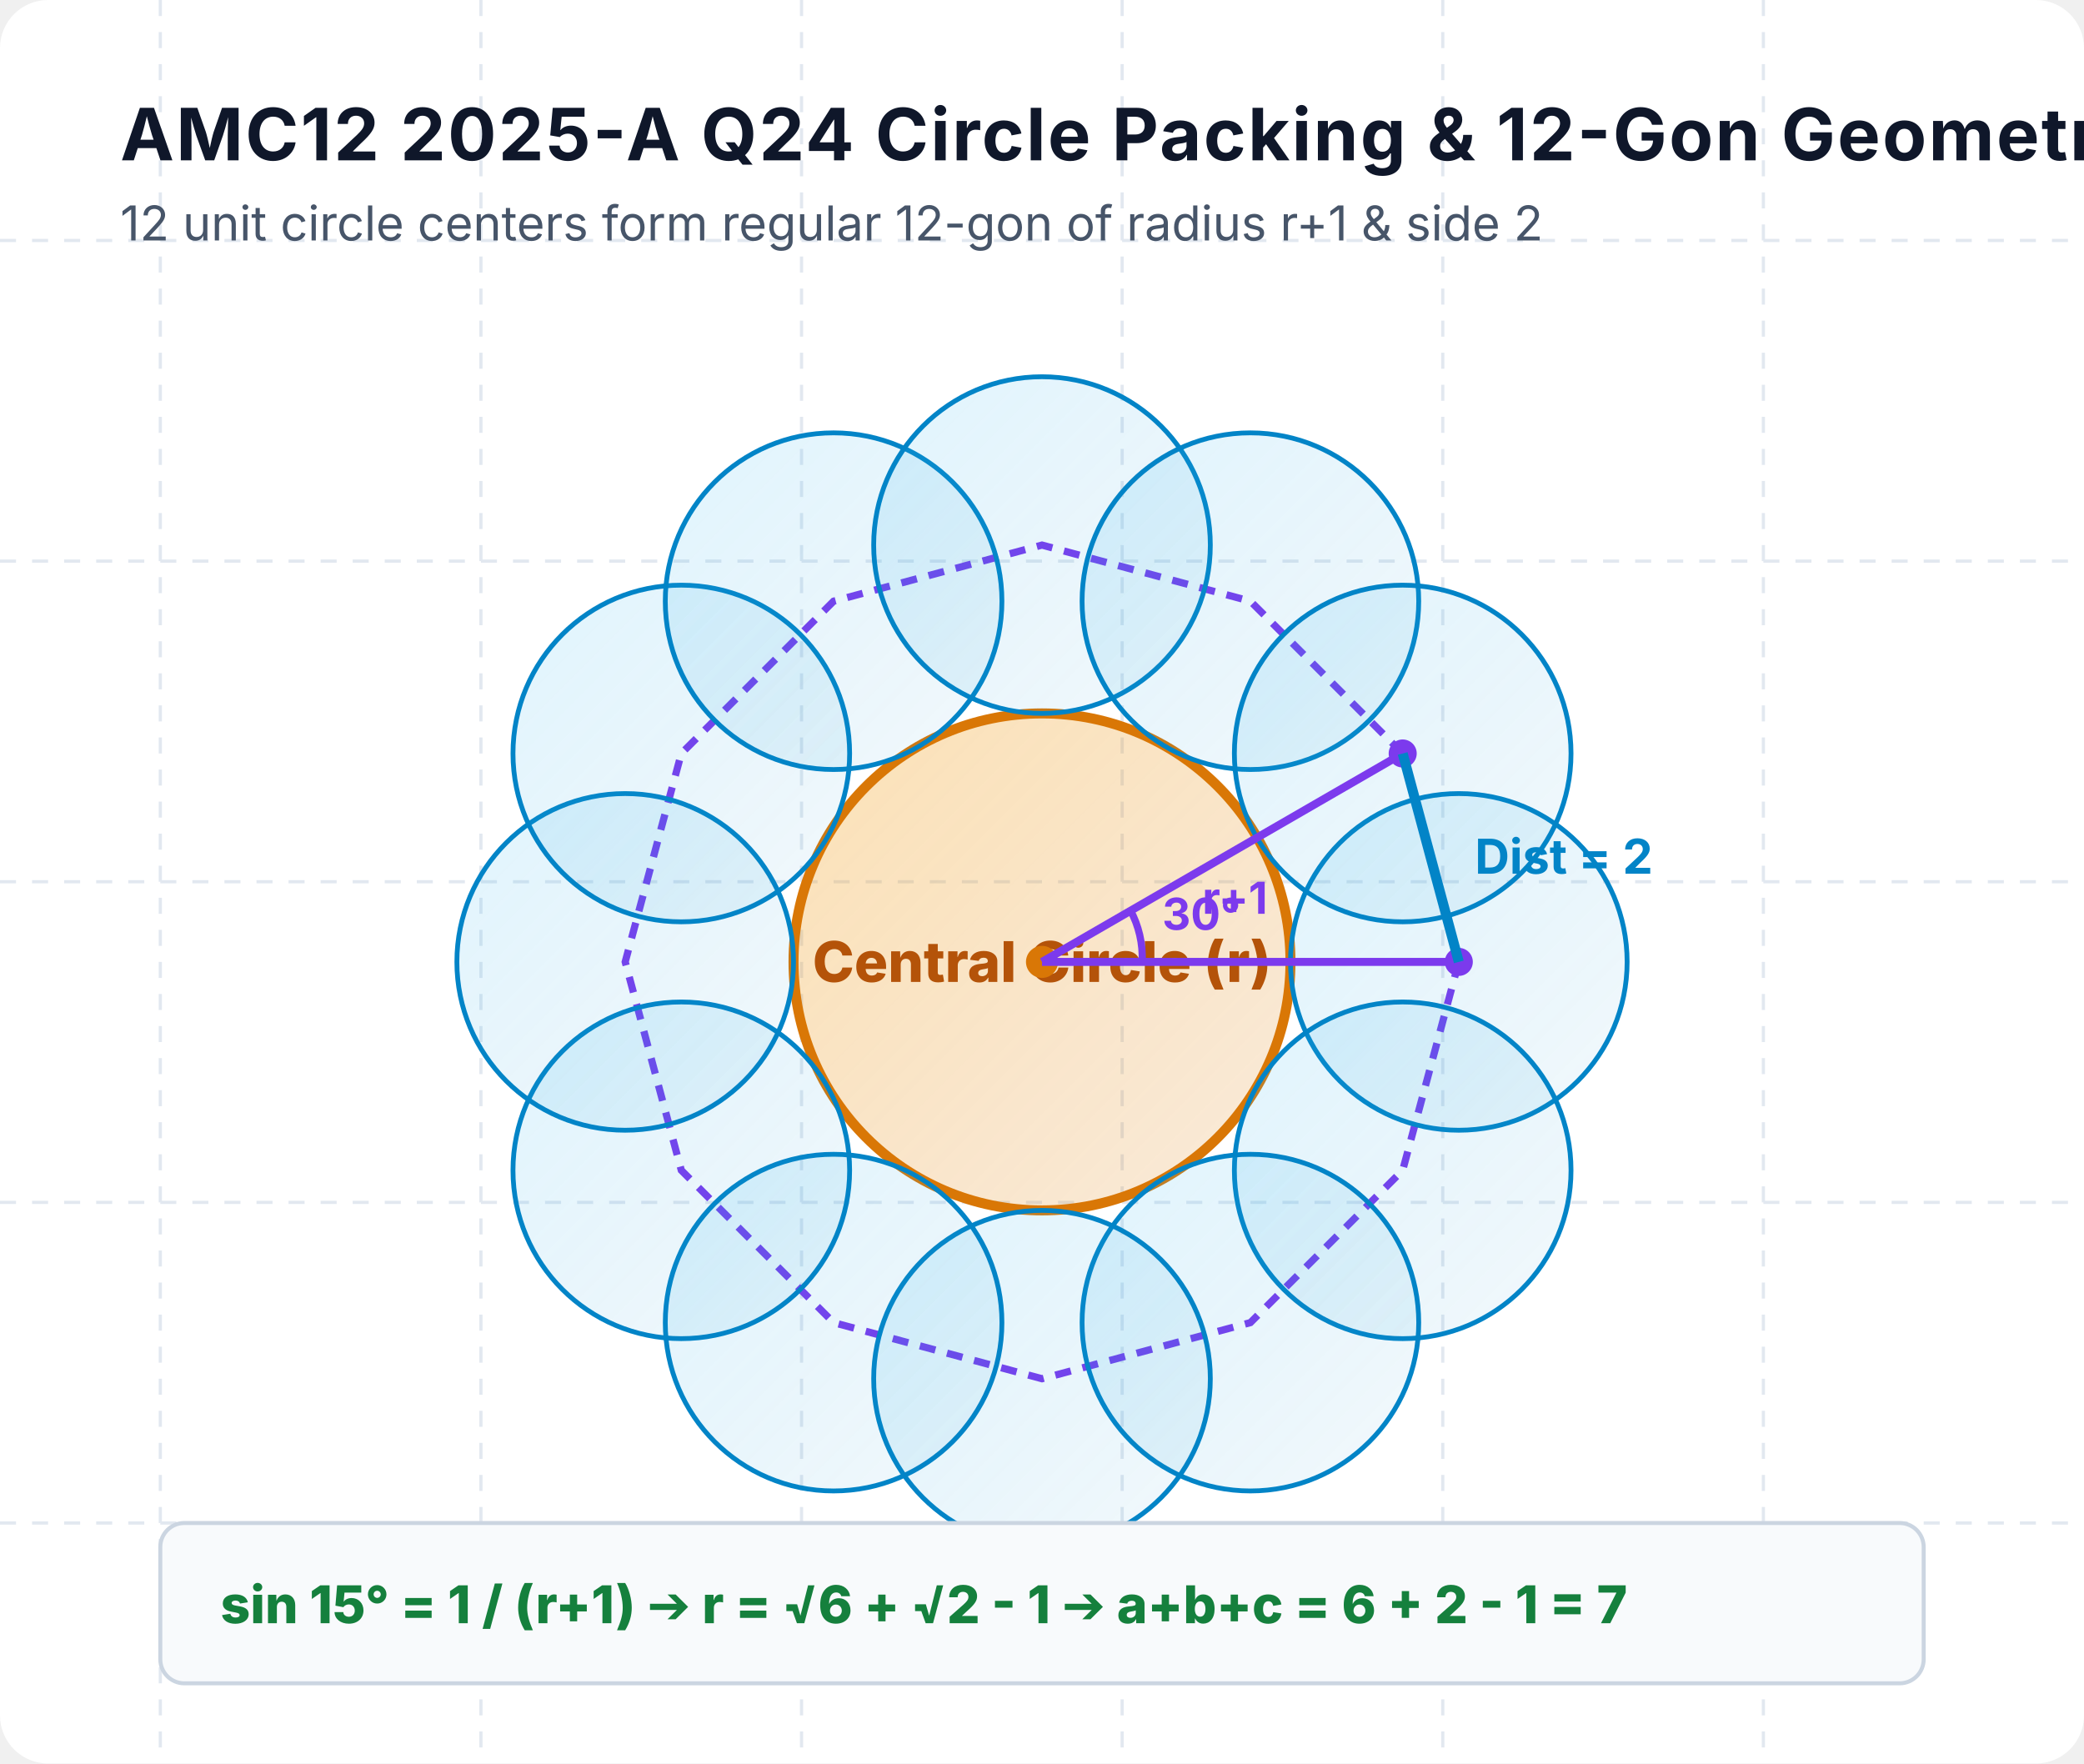
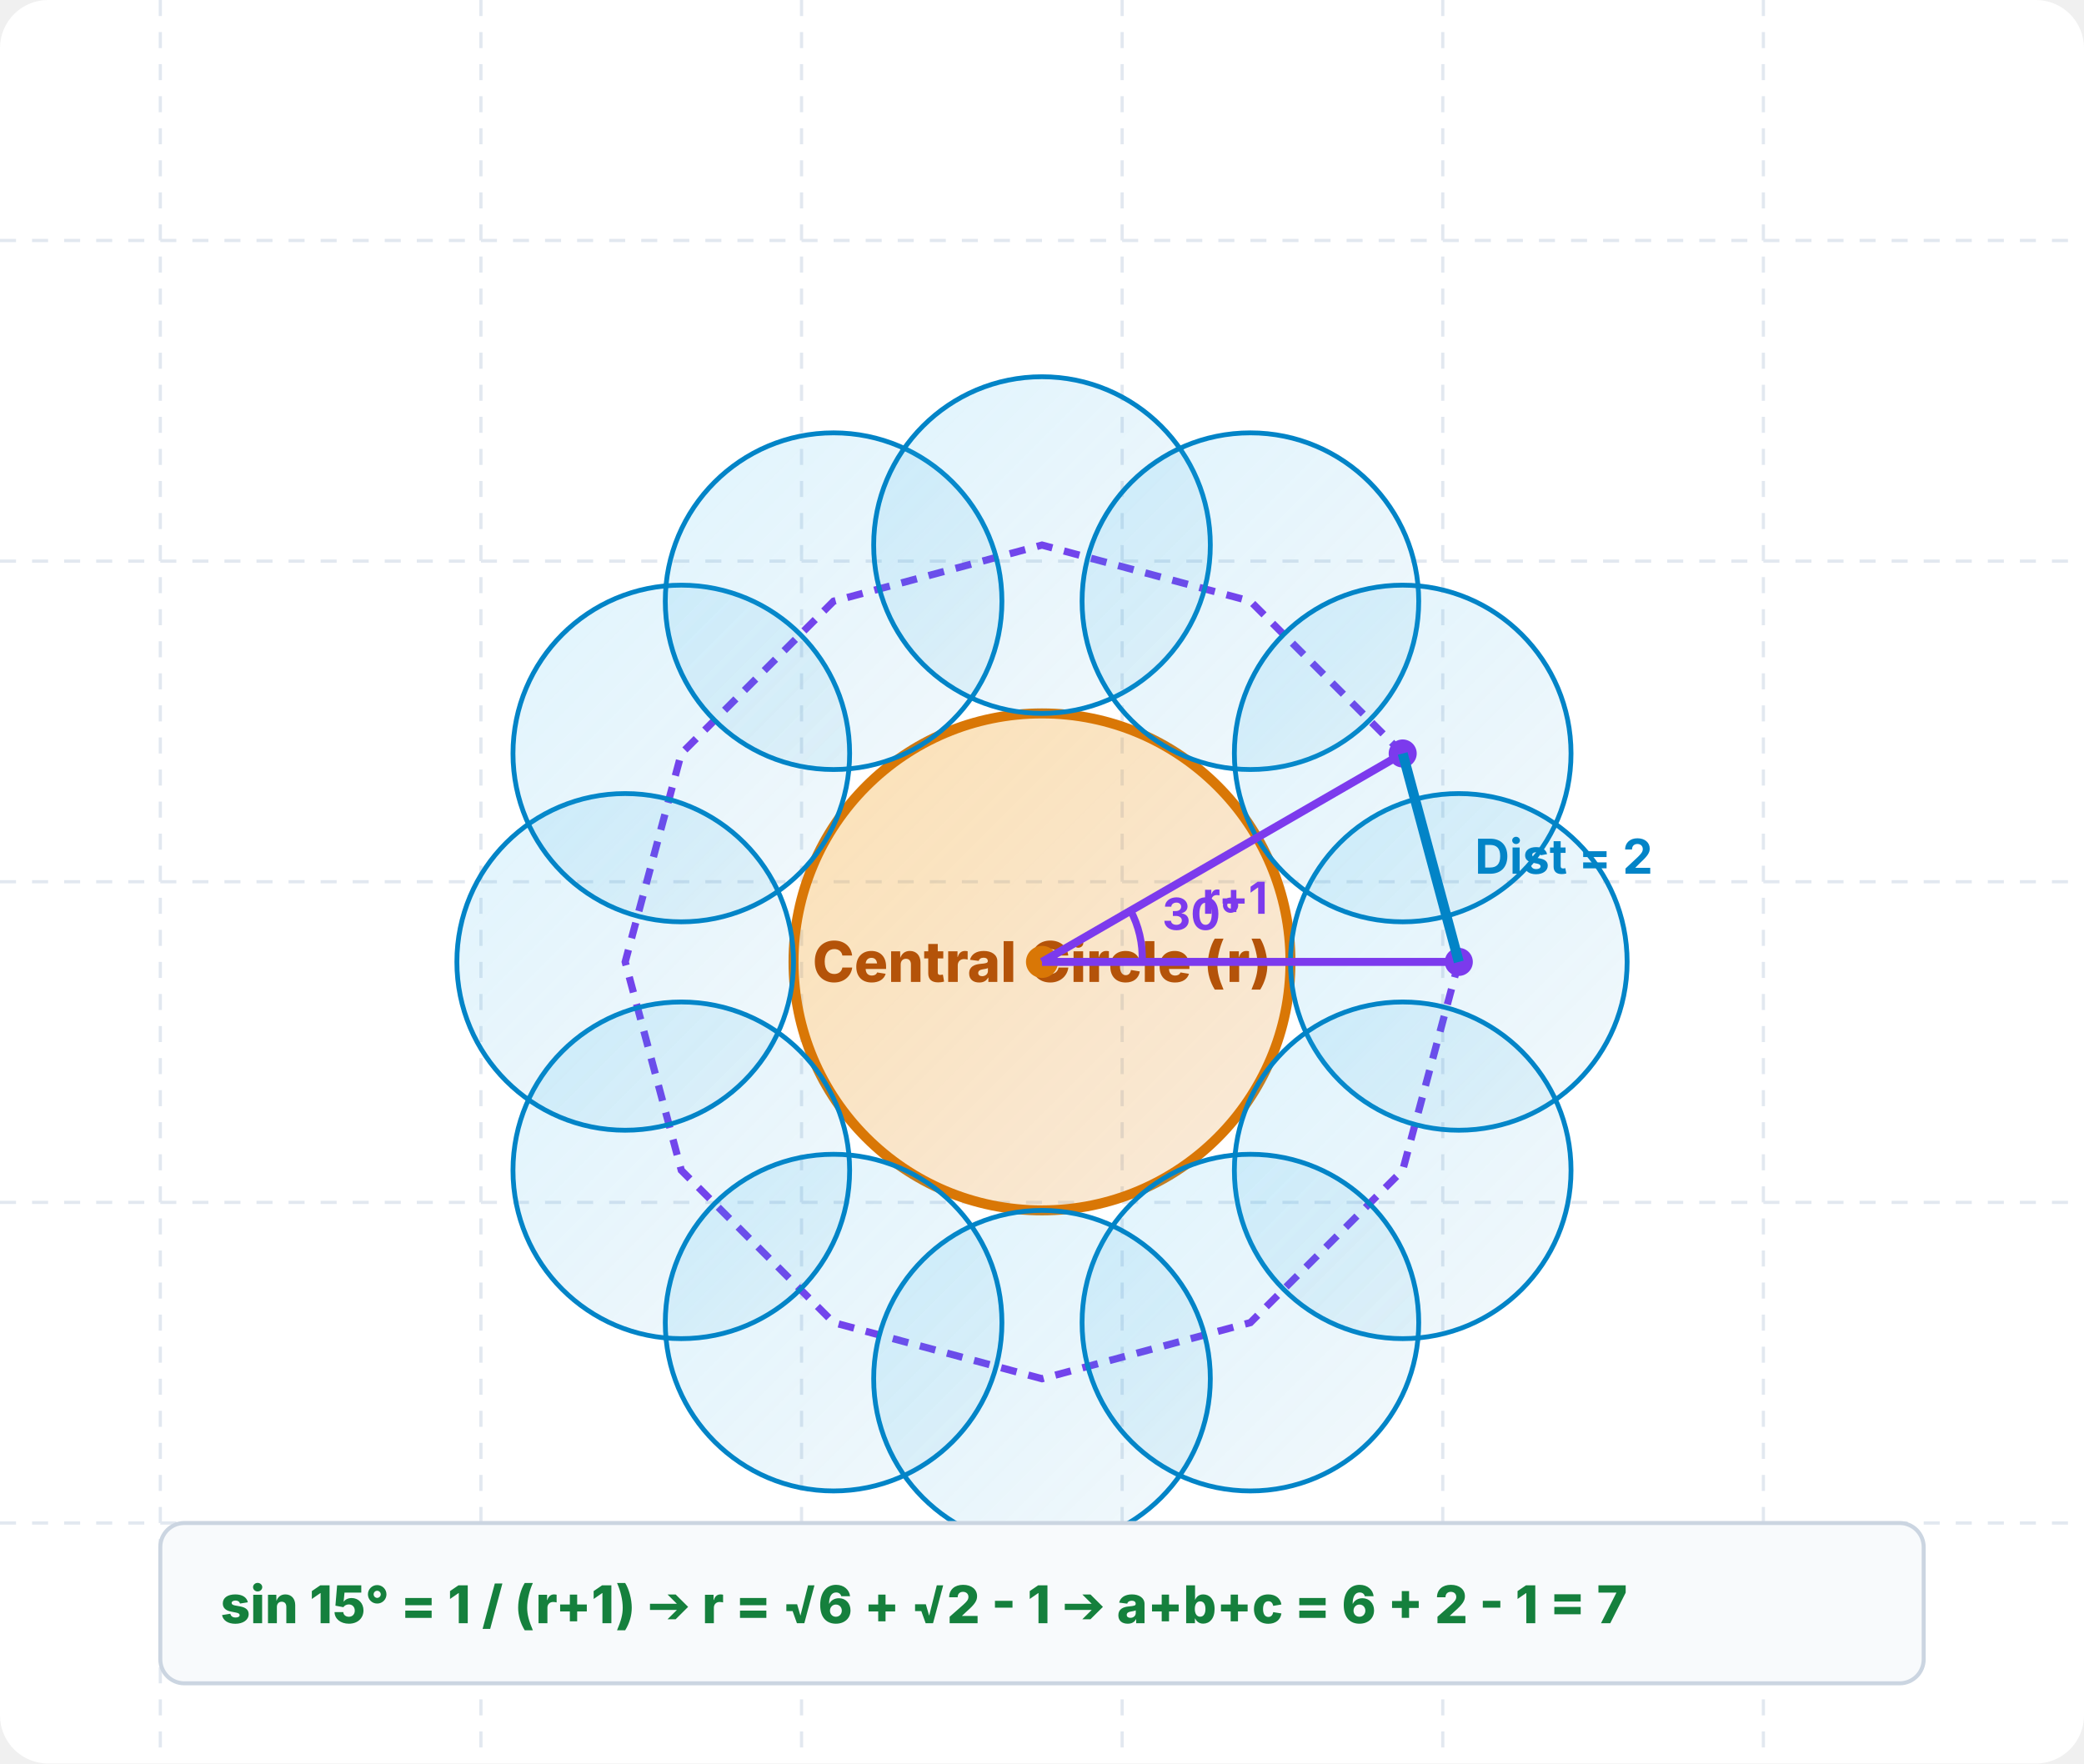
<svg xmlns="http://www.w3.org/2000/svg" viewBox="0 0 520 440" width="100%" height="100%" style="background-color: #ffffff; font-family: system-ui, -apple-system, sans-serif;">
  <defs>
    <linearGradient id="centerGrad" x1="0%" y1="0%" x2="100%" y2="100%">
      <stop offset="0%" stop-color="#f59e0b" stop-opacity="0.3" />
      <stop offset="100%" stop-color="#d97706" stop-opacity="0.15" />
    </linearGradient>
    <linearGradient id="outerGrad" x1="0%" y1="0%" x2="100%" y2="100%">
      <stop offset="0%" stop-color="#38bdf8" stop-opacity="0.15" />
      <stop offset="100%" stop-color="#0284c7" stop-opacity="0.05" />
    </linearGradient>
  </defs>
  <rect width="520" height="440" fill="#ffffff" rx="12" />
  <g stroke="#e2e8f0" stroke-width="0.8" stroke-dasharray="4,4">
    <line x1="40" y1="0" x2="40" y2="440" />
    <line x1="120" y1="0" x2="120" y2="440" />
    <line x1="200" y1="0" x2="200" y2="440" />
    <line x1="280" y1="0" x2="280" y2="440" />
    <line x1="360" y1="0" x2="360" y2="440" />
    <line x1="440" y1="0" x2="440" y2="440" />
    <line x1="0" y1="60" x2="520" y2="60" />
    <line x1="0" y1="140" x2="520" y2="140" />
    <line x1="0" y1="220" x2="520" y2="220" />
    <line x1="0" y1="300" x2="520" y2="300" />
    <line x1="0" y1="380" x2="520" y2="380" />
  </g>
-   <text x="30" y="40" fill="#0f172a" font-size="18" font-weight="700" letter-spacing="0.5">AMC12 2025-A Q24 Circle Packing &amp; 12-Gon Geometry</text>
-   <text x="30" y="60" fill="#475569" font-size="12">12 unit circle centers form regular 12-gon of radius r+1 &amp; side 2</text>
  <g transform="translate(0, 10)">
    <circle cx="260" cy="230" r="62" fill="url(#centerGrad)" stroke="#d97706" stroke-width="2.5" />
    <text x="260" y="235" fill="#b45309" font-size="14" font-weight="800" text-anchor="middle">Central Circle (r)</text>
    <polygon points="364,230 350,282 312,320 260,334 208,320 170,282 156,230 170,178 208,140 260,126 312,140 350,178" fill="none" stroke="#7c3aed" stroke-width="1.8" stroke-dasharray="4,3" />
    <circle cx="364" cy="230" r="42" fill="url(#outerGrad)" stroke="#0284c7" stroke-width="1.2" />
    <circle cx="350" cy="282" r="42" fill="url(#outerGrad)" stroke="#0284c7" stroke-width="1.2" />
    <circle cx="312" cy="320" r="42" fill="url(#outerGrad)" stroke="#0284c7" stroke-width="1.2" />
    <circle cx="260" cy="334" r="42" fill="url(#outerGrad)" stroke="#0284c7" stroke-width="1.2" />
    <circle cx="208" cy="320" r="42" fill="url(#outerGrad)" stroke="#0284c7" stroke-width="1.2" />
    <circle cx="170" cy="282" r="42" fill="url(#outerGrad)" stroke="#0284c7" stroke-width="1.2" />
    <circle cx="156" cy="230" r="42" fill="url(#outerGrad)" stroke="#0284c7" stroke-width="1.2" />
    <circle cx="170" cy="178" r="42" fill="url(#outerGrad)" stroke="#0284c7" stroke-width="1.2" />
    <circle cx="208" cy="140" r="42" fill="url(#outerGrad)" stroke="#0284c7" stroke-width="1.2" />
    <circle cx="260" cy="126" r="42" fill="url(#outerGrad)" stroke="#0284c7" stroke-width="1.2" />
    <circle cx="312" cy="140" r="42" fill="url(#outerGrad)" stroke="#0284c7" stroke-width="1.2" />
    <circle cx="350" cy="178" r="42" fill="url(#outerGrad)" stroke="#0284c7" stroke-width="1.2" />
    <circle cx="260" cy="230" r="4" fill="#d97706" />
    <circle cx="364" cy="230" r="3.5" fill="#7c3aed" />
    <circle cx="350" cy="178" r="3.5" fill="#7c3aed" />
    <line x1="260" y1="230" x2="364" y2="230" stroke="#7c3aed" stroke-width="2" />
    <line x1="260" y1="230" x2="350" y2="178" stroke="#7c3aed" stroke-width="2" />
    <line x1="364" y1="230" x2="350" y2="178" stroke="#0284c7" stroke-width="2.5" />
    <text x="368" y="208" fill="#0284c7" font-size="12" font-weight="bold">Dist = 2</text>
    <text x="300" y="218" fill="#7c3aed" font-size="11" font-weight="bold">r+1</text>
    <path d="M 285 230 A 25 25 0 0 0 282 217" fill="none" stroke="#7c3aed" stroke-width="1.8" />
    <text x="290" y="222" fill="#7c3aed" font-size="11" font-weight="bold">30°</text>
    <rect x="40" y="370" width="440" height="40" fill="#f8fafc" rx="6" stroke="#cbd5e1" stroke-width="1" />
    <text x="55" y="395" fill="#15803d" font-size="13" font-weight="800">sin 15° = 1 / (r+1) ➔ r = √6 + √2 - 1 ➔ a+b+c = 6 + 2 - 1 = 7</text>
  </g>
</svg>
